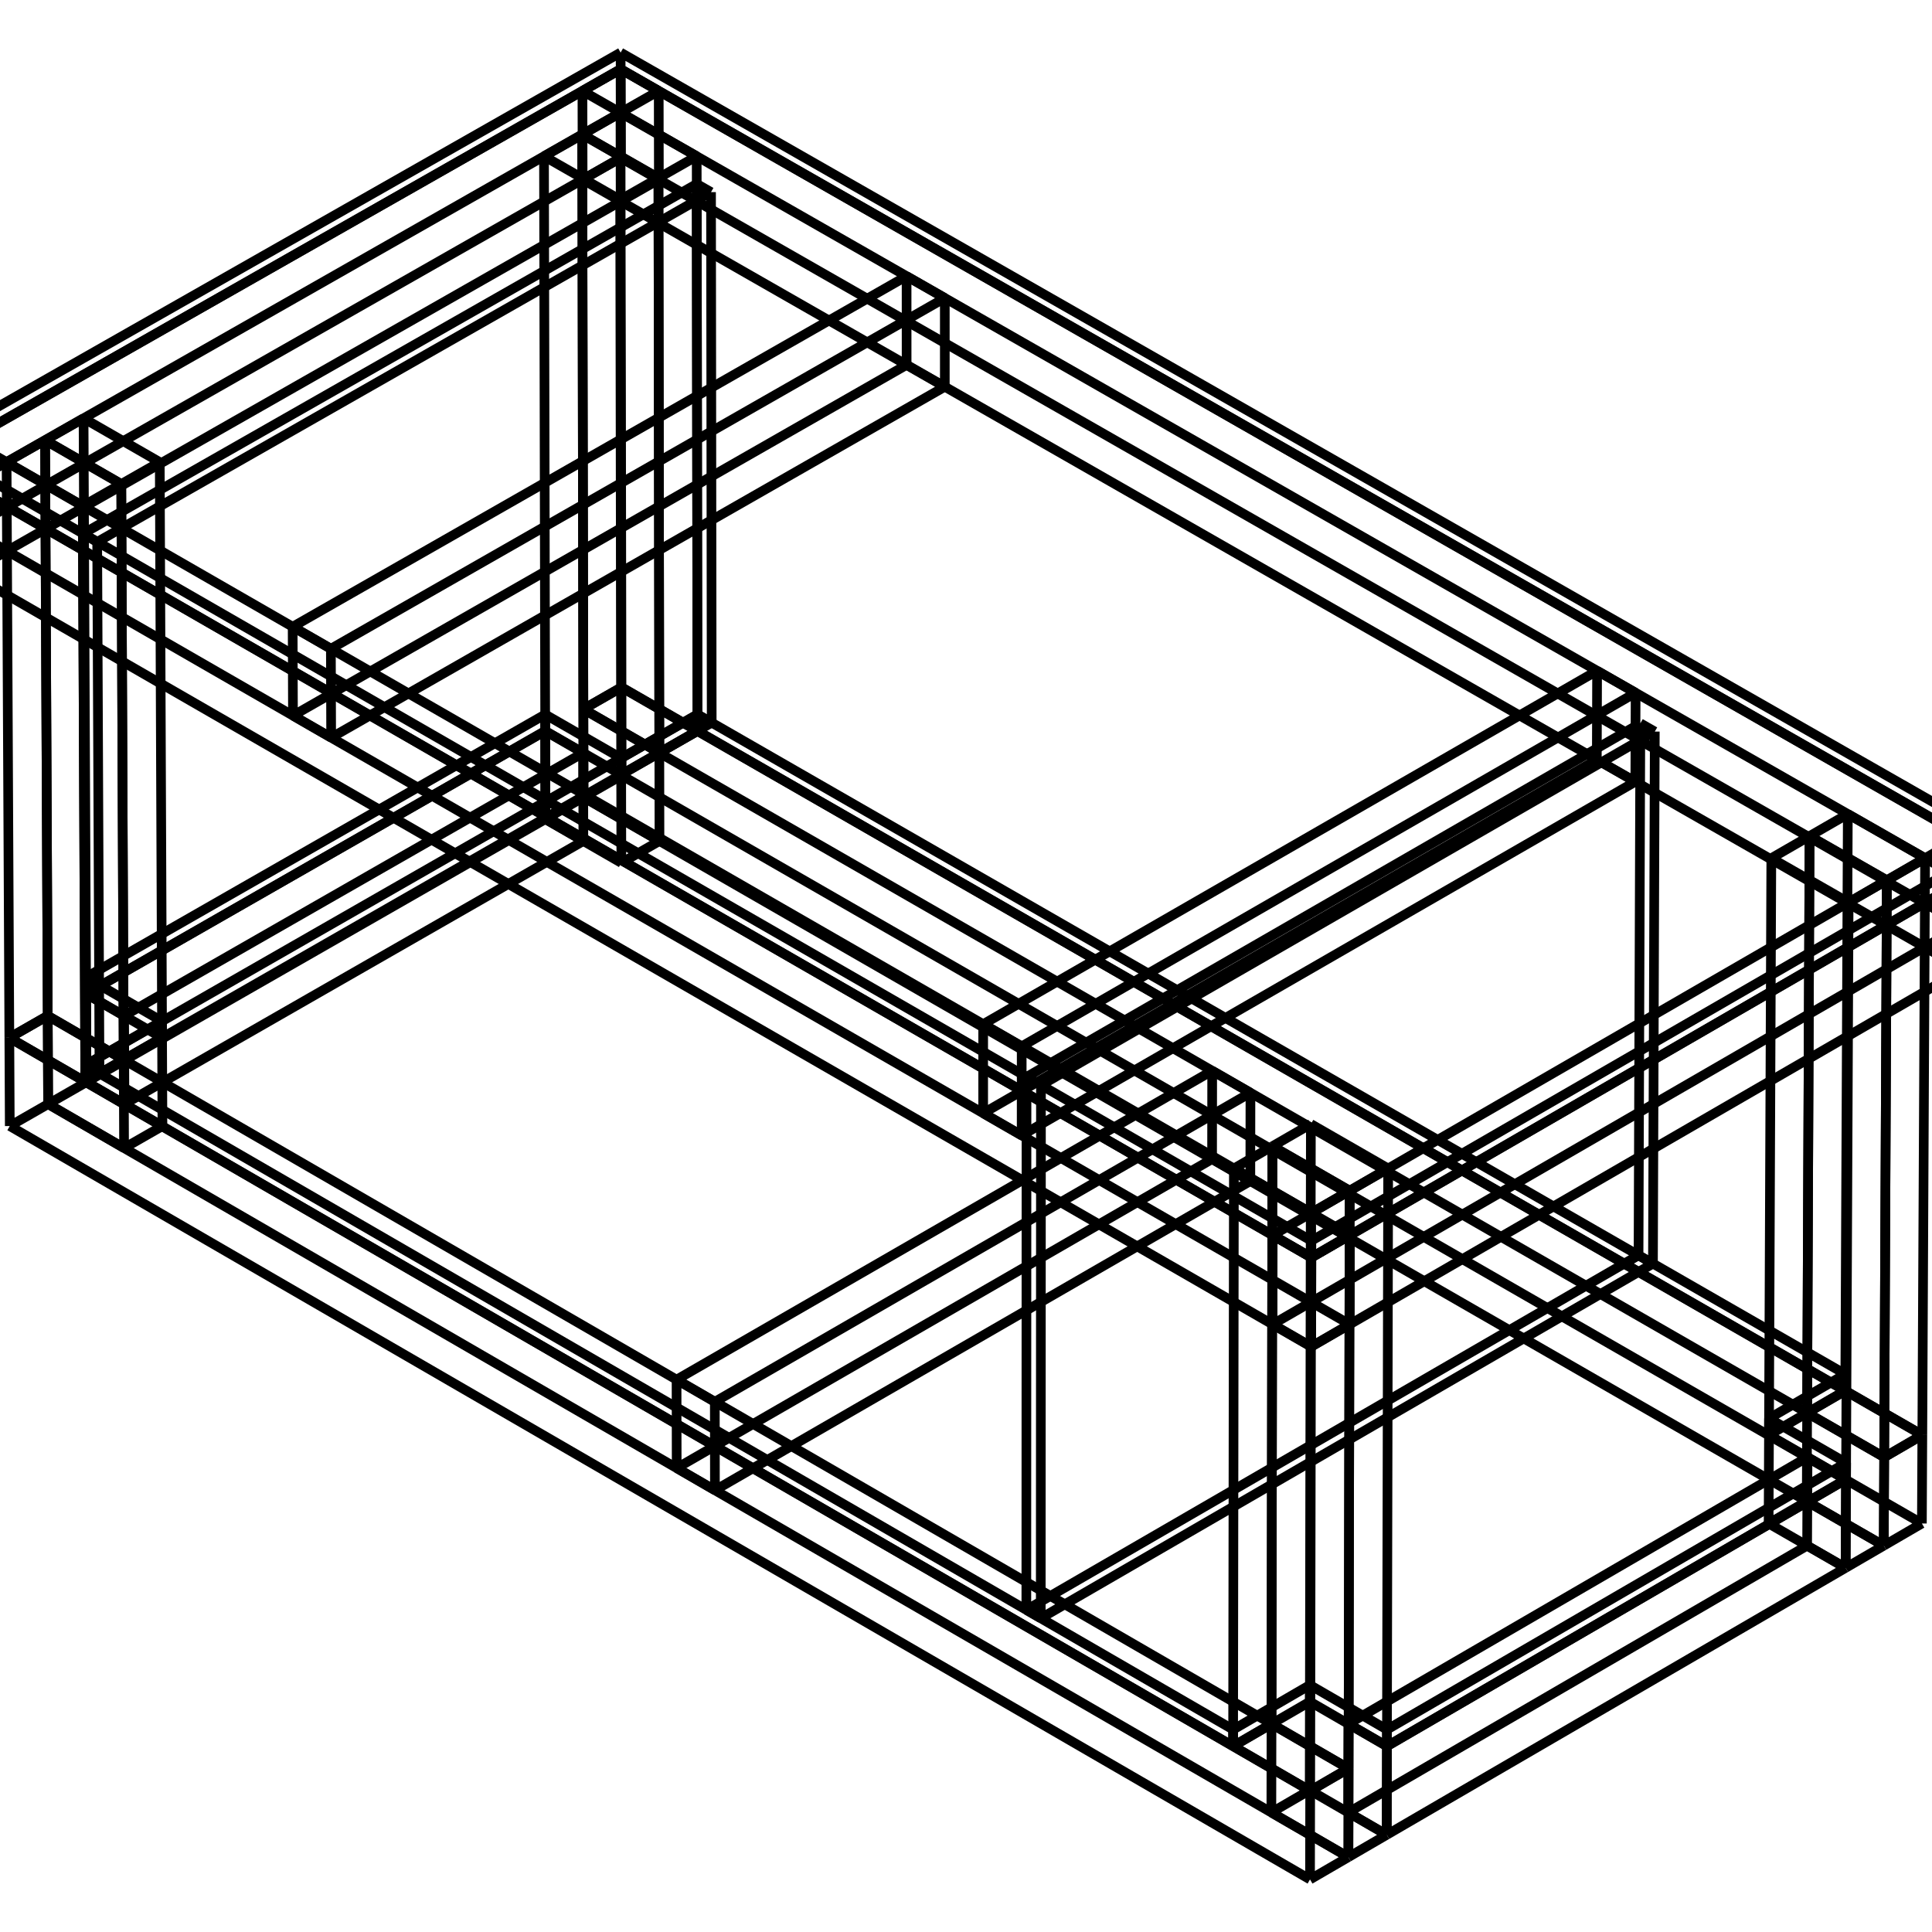
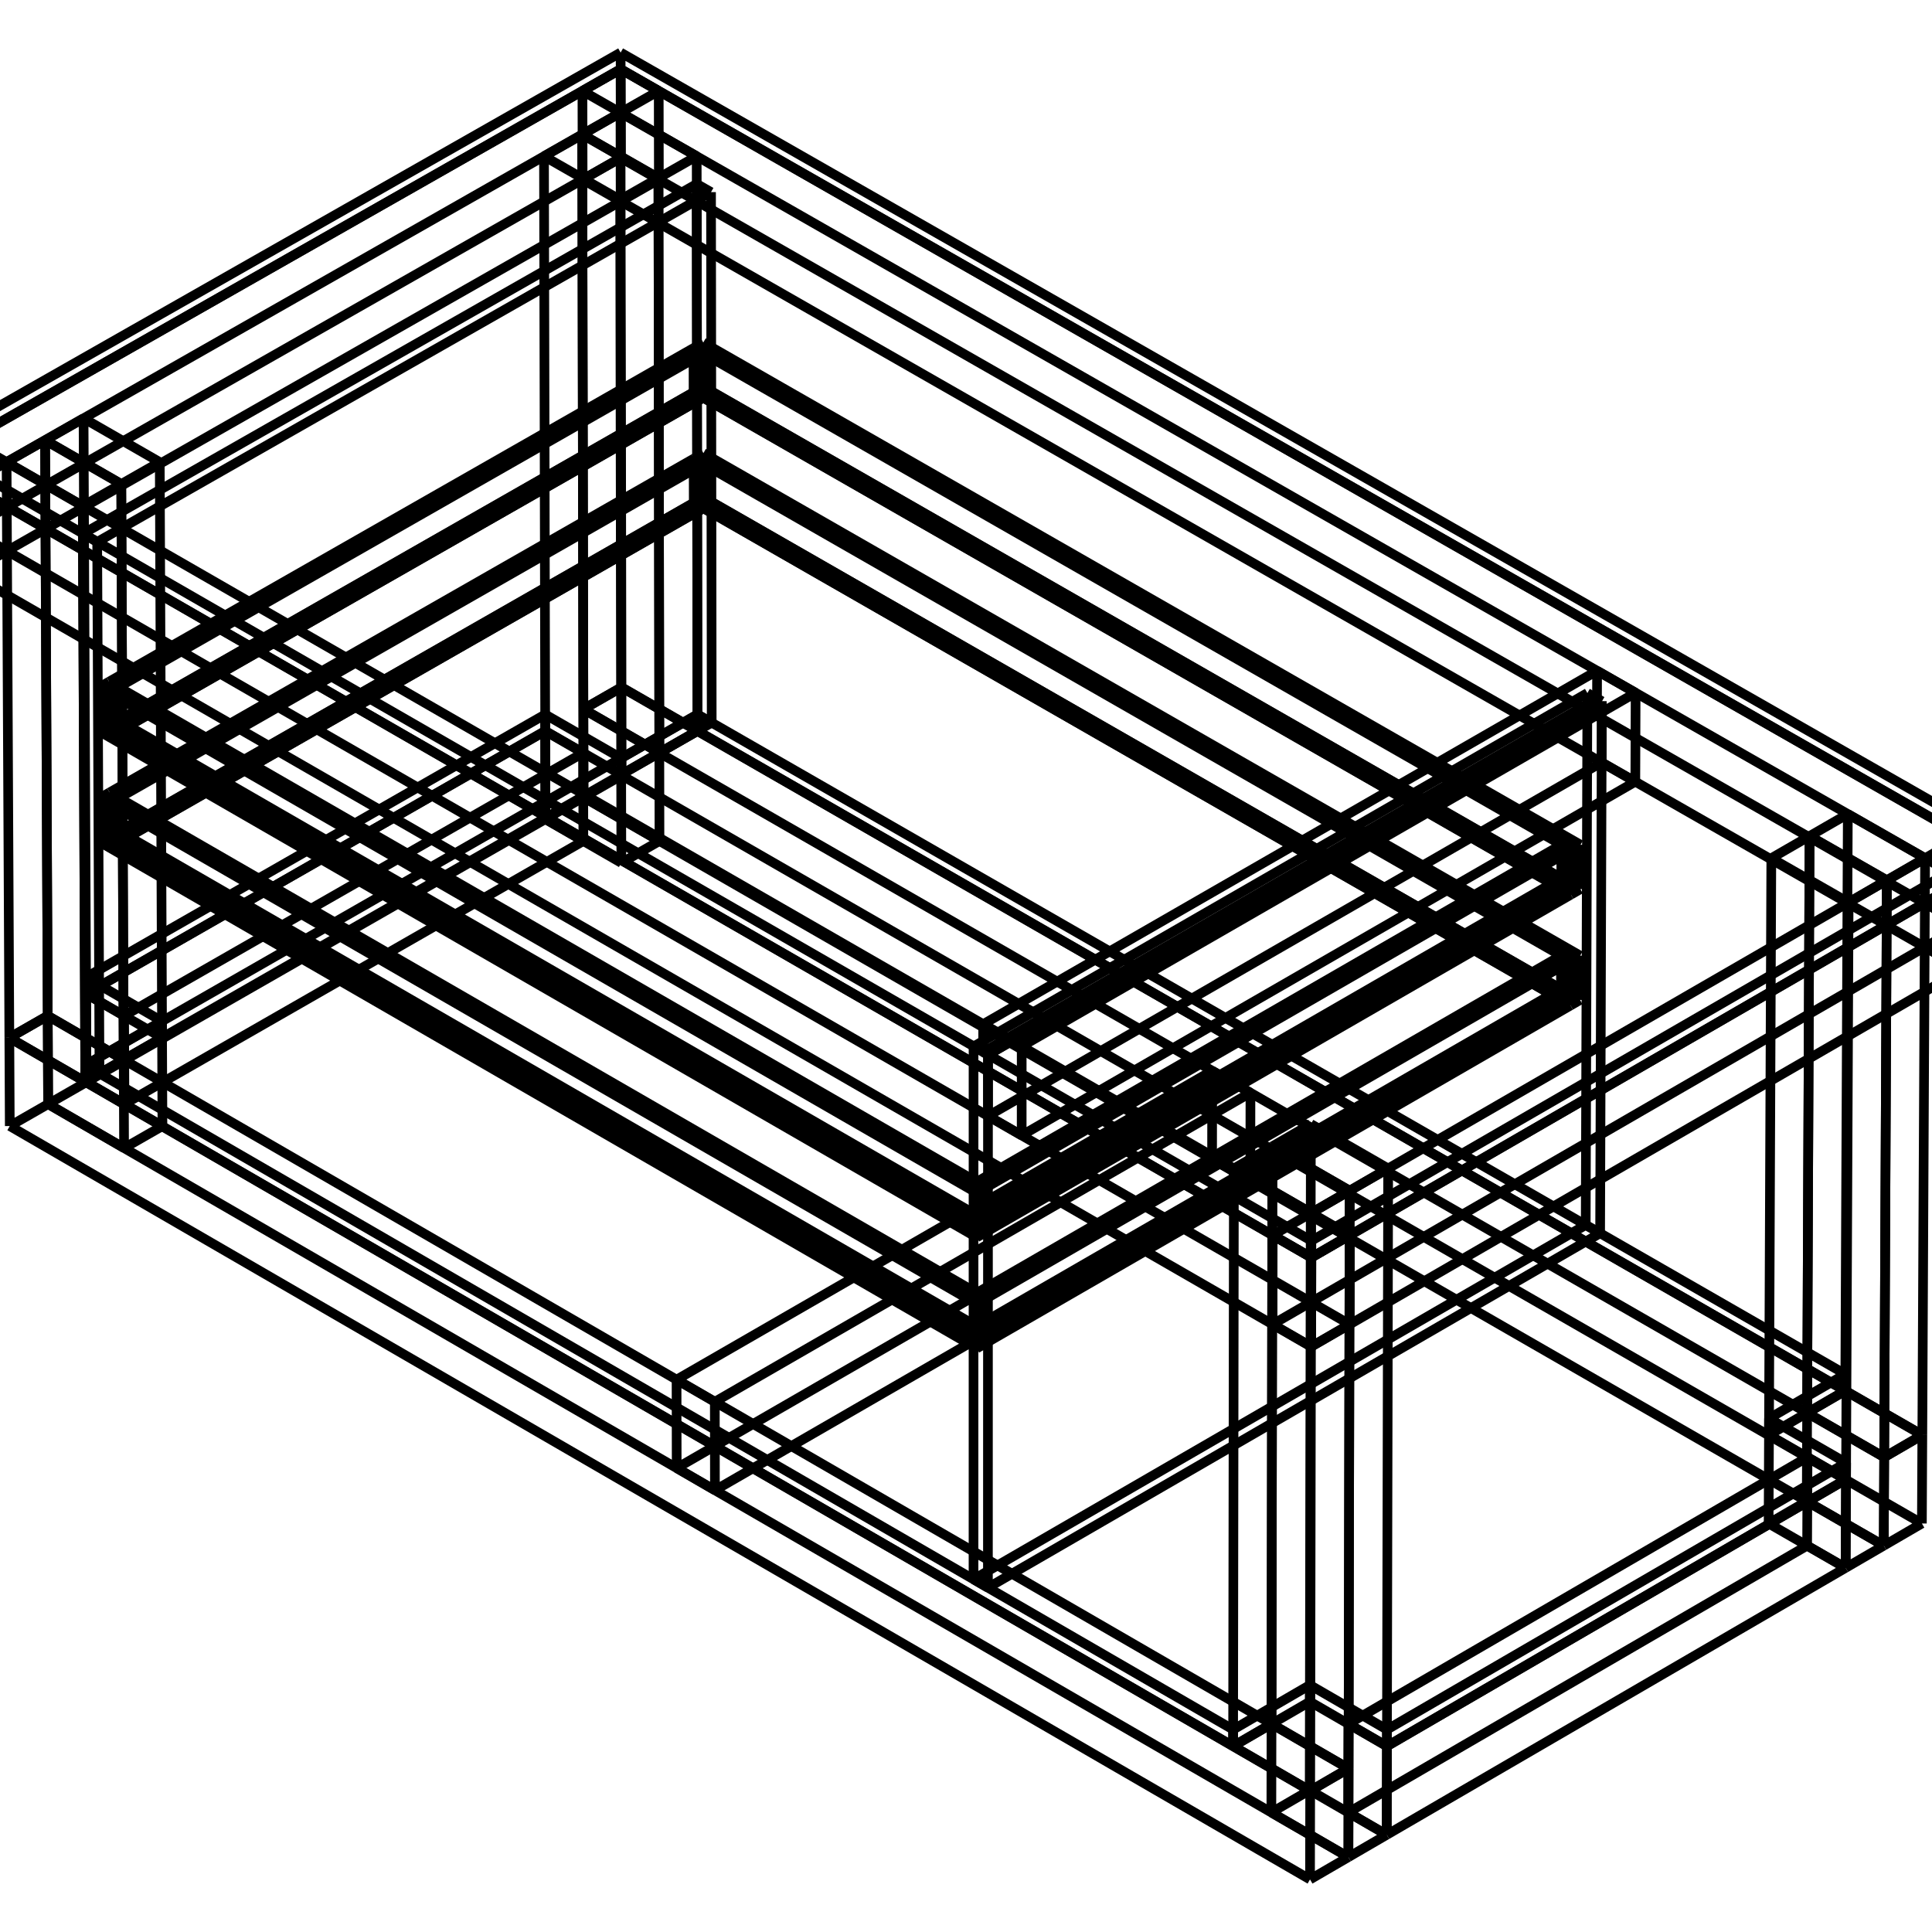
<svg xmlns="http://www.w3.org/2000/svg" viewBox="0 0 800 800">
  <path d="M225.76,302.689 L35.654,411.526 M35.623,404.671 L35.654,411.526 M225.745,295.843 L35.623,404.671 M225.76,302.689 L225.745,295.843 M542.389,704.612 L510.606,723.069 M574.301,723.069 L542.389,704.612 M574.301,723.069 L764.407,612.573 M732.496,594.215 L764.407,612.573 M764.081,575.873 L732.496,594.215 M764.081,575.873 L288.807,302.689 M257.22,320.788 L288.807,302.689 M225.76,302.689 L257.22,320.788 M67.114,429.722 L35.654,411.526 M35.331,447.934 L67.114,429.722 M35.331,447.934 L510.606,723.069 M67.114,429.722 L67.086,422.865 M35.623,404.671 L67.086,422.865 M288.797,295.843 L257.209,313.941 M257.209,313.941 L225.745,295.843 M67.086,422.865 L35.301,441.076 M35.301,441.076 L510.615,716.188 M510.615,716.188 L542.401,697.732 M542.401,697.732 L574.315,716.188 M574.315,716.188 L764.437,605.701 M764.437,605.701 L732.523,587.344 M732.523,587.344 L764.112,569.004 M764.112,569.004 L288.797,295.843 M257.22,320.788 L257.209,313.941 M542.389,704.612 L542.401,697.732 M510.606,723.069 L510.615,716.188 M35.331,447.934 L35.301,441.076 M288.807,302.689 L288.797,295.843 M764.112,569.004 L764.081,575.873 M732.496,594.215 L732.523,587.344 M764.407,612.573 L764.437,605.701 M574.301,723.069 L574.315,716.188" stroke="black" stroke-width="4" fill="red" />
  <path d="M241.556,293.645 L257.346,284.605 M241.556,293.645 L241.102,55.679 M256.937,46.666 L241.102,55.679 M256.937,46.666 L257.346,284.605 M288.807,302.689 L273.017,311.736 M288.807,302.689 L257.346,284.605 M273.017,311.736 L241.556,293.645 M241.102,55.679 L272.653,73.717 M273.017,311.736 L272.653,73.717 M272.653,73.717 L288.488,64.696 M288.488,64.696 L256.937,46.666 M288.488,64.696 L288.807,302.689" stroke="black" stroke-width="4" fill="red" />
  <path d="M241.626,330.134 L225.836,339.181 M241.102,55.679 L241.626,330.134 M241.102,55.679 L225.26,64.696 M225.836,339.181 L225.26,64.696 M225.836,339.181 L257.283,357.289 M225.26,64.696 L256.811,82.742 M257.283,357.289 L256.811,82.742 M257.283,357.289 L273.073,348.233 M256.811,82.742 L272.653,73.717 M273.073,348.233 L272.653,73.717 M273.073,348.233 L241.626,330.134 M272.653,73.717 L241.102,55.679" stroke="black" stroke-width="4" fill="red" />
  <path d="M542.325,741.283 L542.806,465.444 M542.806,465.444 L526.872,474.644 M526.444,750.514 L526.872,474.644 M542.325,741.283 L526.444,750.514 M526.444,750.514 L558.341,768.987 M526.872,474.644 L558.877,493.055 M558.341,768.987 L558.877,493.055 M558.341,768.987 L574.222,759.749 M558.877,493.055 L574.811,483.847 M574.222,759.749 L574.811,483.847 M574.222,759.749 L542.325,741.283 M574.811,483.847 L542.806,465.444" stroke="black" stroke-width="4" fill="red" />
  <path d="M510.606,723.069 L526.501,713.838 M510.606,723.069 L510.93,483.847 M526.872,474.644 L510.93,483.847 M526.501,713.838 L526.872,474.644 M542.517,741.542 L558.412,732.303 M558.412,732.303 L526.501,713.838 M542.517,741.542 L510.606,723.069 M542.517,741.542 L542.935,502.268 M510.93,483.847 L542.935,502.268 M558.877,493.055 L526.872,474.644 M558.412,732.303 L558.877,493.055 M542.935,502.268 L558.877,493.055" stroke="black" stroke-width="4" fill="red" />
  <path d="M765.141,337.079 L764.081,575.873 M748.292,585.042 L764.081,575.873 M748.292,585.042 L749.306,346.221 M765.141,337.079 L749.306,346.221 M795.992,594.215 L764.081,575.873 M797.145,355.368 L765.141,337.079 M795.992,594.215 L797.145,355.368 M780.203,603.392 L795.992,594.215 M780.203,603.392 L748.292,585.042 M780.203,603.392 L781.31,364.518 M749.306,346.221 L781.31,364.518 M781.31,364.518 L797.145,355.368" stroke="black" stroke-width="4" fill="red" />
  <path d="M749.306,346.221 L748.137,621.661 M749.306,346.221 L733.464,355.368 M732.347,630.838 L733.464,355.368 M748.137,621.661 L732.347,630.838 M732.347,630.838 L764.244,649.204 M733.464,355.368 L765.468,373.673 M764.244,649.204 L765.468,373.673 M764.244,649.204 L780.033,640.019 M765.468,373.673 L781.31,364.518 M780.033,640.019 L781.31,364.518 M780.033,640.019 L748.137,621.661 M781.31,364.518 L749.306,346.221" stroke="black" stroke-width="4" fill="red" />
  <path d="M35.815,448.068 L19.934,457.168 M34.603,173.213 L35.815,448.068 M34.603,173.213 L18.669,182.282 M19.934,457.168 L18.669,182.282 M19.934,457.168 L51.38,475.38 M18.669,182.282 L50.219,200.433 M51.38,475.38 L50.219,200.433 M51.38,475.38 L67.261,466.272 M50.219,200.433 L66.153,191.356 M67.261,466.272 L66.153,191.356 M67.261,466.272 L35.815,448.068 M66.153,191.356 L34.603,173.213" stroke="black" stroke-width="4" fill="red" />
  <path d="M3.871,429.722 L19.766,420.622 M3.871,429.722 L2.727,191.356 M18.669,182.282 L2.727,191.356 M18.669,182.282 L19.766,420.622 M51.226,438.826 L35.331,447.934 M51.226,438.826 L19.766,420.622 M35.331,447.934 L3.871,429.722 M2.727,191.356 L34.278,209.514 M35.331,447.934 L34.278,209.514 M50.219,200.433 L51.226,438.826 M50.219,200.433 L18.669,182.282 M34.278,209.514 L50.219,200.433" stroke="black" stroke-width="4" fill="red" />
  <path d="M257.063,65.339 L-28.795,228.117 M272.821,74.348 L-13.037,237.199 M257.063,65.339 L272.821,74.348 M-28.795,228.117 L-13.037,237.199 M272.765,37.657 L-13.221,200.433 M272.821,74.348 L272.765,37.657 M-13.037,237.199 L-13.221,200.433 M257,28.652 L-28.985,191.356 M272.765,37.657 L257,28.652 M-13.221,200.433 L-28.985,191.356 M257,28.652 L257.063,65.339 M-28.985,191.356 L-28.795,228.117" stroke="black" stroke-width="4" fill="red" />
  <path d="M812.788,383.053 L526.929,548.39 M828.793,392.204 L542.935,557.615 M812.788,383.053 L828.793,392.204 M526.929,548.39 L542.935,557.615 M828.985,355.368 L543,520.704 M828.793,392.204 L828.985,355.368 M542.935,557.615 L543,520.704 M812.973,346.221 L526.986,511.484 M828.985,355.368 L812.973,346.221 M543,520.704 L526.986,511.484 M812.973,346.221 L812.788,383.053 M526.986,511.484 L526.929,548.39" stroke="black" stroke-width="4" fill="red" />
  <path d="M828.793,392.204 L257.063,65.339 M257.063,65.339 L241.242,74.348 M812.973,401.358 L241.242,74.348 M828.793,392.204 L812.973,401.358 M812.973,401.358 L813.157,364.518 M241.242,74.348 L241.172,37.657 M813.157,364.518 L241.172,37.657 M241.172,37.657 L257,28.652 M828.985,355.368 L257,28.652 M813.157,364.518 L828.985,355.368 M828.985,355.368 L828.793,392.204 M257,28.652 L257.063,65.339" stroke="black" stroke-width="4" fill="red" />
  <path d="M-12.854,219.04 L558.877,548.39 M-12.854,219.04 L-28.795,228.117 M542.935,557.615 L-28.795,228.117 M558.877,548.39 L542.935,557.615 M543,520.704 L-28.985,191.356 M542.935,557.615 L543,520.704 M-28.795,228.117 L-28.985,191.356 M-28.985,191.356 L-13.037,182.282 M558.948,511.484 L-13.037,182.282 M543,520.704 L558.948,511.484 M558.948,511.484 L558.877,548.39 M-13.037,182.282 L-12.854,219.04" stroke="black" stroke-width="4" fill="red" />
  <path d="M748.448,603.392 L558.341,713.838 M748.292,640.019 L558.27,750.514 M748.448,603.392 L748.292,640.019 M558.341,713.838 L558.27,750.514 M764.244,649.204 L574.222,759.749 M748.292,640.019 L764.244,649.204 M558.27,750.514 L574.222,759.749 M764.407,612.573 L574.301,723.069 M764.244,649.204 L764.407,612.573 M574.222,759.749 L574.301,723.069 M764.407,612.573 L748.448,603.392 M574.301,723.069 L558.341,713.838" stroke="black" stroke-width="4" fill="red" />
  <path d="M225.76,302.689 L35.654,411.526 M225.836,339.181 L35.815,448.068 M225.76,302.689 L225.836,339.181 M35.654,411.526 L35.815,448.068 M241.556,348.233 L51.534,457.168 M225.836,339.181 L241.556,348.233 M35.815,448.068 L51.534,457.168 M241.486,311.736 L51.38,420.622 M241.556,348.233 L241.486,311.736 M51.534,457.168 L51.38,420.622 M241.486,311.736 L225.76,302.689 M51.38,420.622 L35.654,411.526" stroke="black" stroke-width="4" fill="red" />
-   <path d="M375.399,114.361 L121.187,259.534 M375.41,151.088 L121.311,296.327 M375.399,114.361 L375.41,151.088 M121.187,259.534 L121.311,296.327 M391.228,160.135 L137.128,305.438 M375.41,151.088 L391.228,160.135 M121.311,296.327 L137.128,305.438 M391.224,123.404 L137.012,268.642 M391.228,160.135 L391.224,123.404 M137.128,305.438 L137.012,268.642 M391.224,123.404 L375.399,114.361 M137.012,268.642 L121.187,259.534" stroke="black" stroke-width="4" fill="red" />
-   <path d="M661.325,277.753 L407.112,424.096 M661.208,314.554 L407.109,460.963 M661.325,277.753 L661.208,314.554 M407.112,424.096 L407.109,460.963 M677.153,323.674 L423.054,470.148 M661.208,314.554 L677.153,323.674 M407.109,460.963 L423.054,470.148 M677.277,286.869 L423.065,433.277 M677.153,323.674 L677.277,286.869 M423.054,470.148 L423.065,433.277 M677.277,286.869 L661.325,277.753 M423.065,433.277 L407.112,424.096" stroke="black" stroke-width="4" fill="red" />
+   <path d="M661.325,277.753 L661.288,289.257 M407.111,435.621 L661.288,289.257 M407.112,424.096 L407.111,435.621 M661.325,277.753 L407.112,424.096 M677.277,286.869 L661.325,277.753 M677.153,323.674 L677.277,286.869 M663.201,315.694 L677.153,323.674 M663.282,290.397 L663.201,315.694 M663.282,290.397 L661.288,289.257 M409.105,436.768 L663.282,290.397 M409.105,436.768 L407.111,435.621 M423.065,433.277 L407.112,424.096 M423.054,470.148 L423.065,433.277 M409.102,462.111 L423.054,470.148 M409.102,462.111 L409.105,436.768 M677.277,286.869 L423.065,433.277 M677.153,323.674 L423.054,470.148 M663.201,315.694 L409.102,462.111" stroke="black" stroke-width="4" fill="red" />
  <path d="M501.943,443.38 L280.149,571.29 M501.897,479.935 L280.202,607.903 M501.943,443.38 L501.897,479.935 M280.149,571.29 L280.202,607.903 M517.733,489.05 L296.038,617.074 M501.897,479.935 L517.733,489.05 M280.202,607.903 L296.038,617.074 M517.785,452.49 L295.992,580.457 M517.733,489.05 L517.785,452.49 M296.038,617.074 L295.992,580.457 M517.785,452.49 L501.943,443.38 M295.992,580.457 L280.149,571.29" stroke="black" stroke-width="4" fill="red" />
  <path d="M795.815,630.838 L257.409,321.09 M780.033,640.019 L241.626,330.134 M795.815,630.838 L780.033,640.019 M257.409,321.09 L241.626,330.134 M780.203,603.392 L241.556,293.645 M780.033,640.019 L780.203,603.392 M241.626,330.134 L241.556,293.645 M795.992,594.215 L257.346,284.605 M780.203,603.392 L795.992,594.215 M241.556,293.645 L257.346,284.605 M795.992,594.215 L795.815,630.838 M257.346,284.605 L257.409,321.09" stroke="black" stroke-width="4" fill="red" />
  <path d="M558.341,768.987 L19.934,457.168 M542.453,778.23 L4.046,466.272 M558.341,768.987 L542.453,778.23 M19.934,457.168 L4.046,466.272 M542.517,741.542 L3.871,429.722 M542.453,778.23 L542.517,741.542 M4.046,466.272 L3.871,429.722 M558.412,732.303 L19.766,420.622 M542.517,741.542 L558.412,732.303 M3.871,429.722 L19.766,420.622 M558.412,732.303 L558.341,768.987 M19.766,420.622 L19.934,457.168" stroke="black" stroke-width="4" fill="red" />
  <path d="M257,28.652 L256.988,21.77 M-28.985,191.356 L-29.021,184.459 M257,28.652 L-28.985,191.356 M256.988,21.77 L-29.021,184.459 M543,520.704 L543.012,513.78 M-28.985,191.356 L543,520.704 M-29.021,184.459 L543.012,513.78 M828.985,355.368 L829.021,348.457 M543,520.704 L828.985,355.368 M543.012,513.78 L829.021,348.457 M828.985,355.368 L257,28.652 M829.021,348.457 L256.988,21.77" stroke="black" stroke-width="4" fill="red" />
  <path d="M294.7,299.235 L288.797,295.843 M41.203,444.492 L35.301,441.076 M294.7,299.235 L41.203,444.492 M288.797,295.843 L35.301,441.076 M40.247,224.415 L34.329,221.008 M41.203,444.492 L40.247,224.415 M35.301,441.076 L34.329,221.008 M294.422,79.552 L288.504,76.17 M40.247,224.415 L294.422,79.552 M34.329,221.008 L288.504,76.17 M294.422,79.552 L294.7,299.235 M288.504,76.17 L288.797,295.843" stroke="black" stroke-width="4" fill="red" />
-   <path d="M684.452,523.224 L678.485,519.794 M430.954,670.08 L424.986,666.626 M684.452,523.224 L430.954,670.08 M678.485,519.794 L424.986,666.626 M431.039,449.396 L425.056,445.951 M430.954,670.08 L431.039,449.396 M424.986,666.626 L425.056,445.951 M685.216,302.934 L679.232,299.514 M431.039,449.396 L685.216,302.934 M425.056,445.951 L679.232,299.514 M685.216,302.934 L684.452,523.224 M679.232,299.514 L678.485,519.794" stroke="black" stroke-width="4" fill="red" />
+   <path d="M662.577,510.652 L656.613,507.225 M409.078,657.418 L403.114,653.966 M662.577,510.652 L409.078,657.418 M656.613,507.225 L403.114,653.966 M409.105,436.768 L403.125,433.326 M409.078,657.418 L409.105,436.768 M403.114,653.966 L403.125,433.326 M663.282,290.397 L657.302,286.979 M409.105,436.768 L663.282,290.397 M403.125,433.326 L657.302,286.979 M663.282,290.397 L662.577,510.652 M657.302,286.979 L656.613,507.225" stroke="black" stroke-width="4" fill="red" />
+   <path d="M646.336,414.066 L291.281,210.45 M291.281,210.45 L291.275,205.875 M646.35,409.479 L291.275,205.875 M646.336,414.066 L646.35,409.479 M646.336,414.066 L404.445,553.751 M49.391,348.749 L404.445,553.751 M49.391,348.749 L291.281,210.45 M291.275,205.875 L49.371,344.166 M49.391,348.749 L49.371,344.166 M404.445,549.156 L646.35,409.479 M49.371,344.166 L404.445,549.156 M404.445,553.751 L404.445,549.156" stroke="black" stroke-width="4" fill="red" />
+   <path d="M646.336,414.066 L646.391,395.715 M404.445,553.751 L404.446,535.369 M646.336,414.066 L404.445,553.751 M646.391,395.715 L404.446,535.369 M408.424,556.049 L408.427,537.666 M404.445,553.751 L408.424,556.049 M404.446,535.369 L408.427,537.666 M650.316,416.348 L650.372,397.997 M408.424,556.049 L650.316,416.348 M408.427,537.666 L650.372,397.997 M650.316,416.348 L646.336,414.066 M650.372,397.997 L646.391,395.715" stroke="black" stroke-width="4" fill="red" />
+   <path d="M287.341,208.191 L287.316,189.886 M45.451,346.474 L45.372,328.138 M287.341,208.191 L45.451,346.474 M287.316,189.886 L45.372,328.138 M49.391,348.749 L49.313,330.413 M45.451,346.474 L49.391,348.749 M45.372,328.138 L49.313,330.413 M291.281,210.45 L291.257,192.145 M49.391,348.749 L291.281,210.45 M49.313,330.413 L291.257,192.145 M291.281,210.45 L287.341,208.191 M291.257,192.145 L287.316,189.886" stroke="black" stroke-width="4" fill="red" />
+   <path d="M45.451,346.474 L45.372,328.138 M41.472,348.749 L41.392,330.413 M45.451,346.474 L41.472,348.749 M45.372,328.138 L41.392,330.413 M404.445,558.347 L404.446,539.964 M41.472,348.749 L404.445,558.347 M41.392,330.413 L404.446,539.964 M408.424,556.049 L408.427,537.666 M404.445,558.347 L408.424,556.049 M404.446,539.964 L408.427,537.666 M408.424,556.049 L45.451,346.474 M408.427,537.666 L45.372,328.138" stroke="black" stroke-width="4" fill="red" />
+   <path d="M291.292,205.931 L291.269,187.628 M287.341,208.191 L287.316,189.886 M291.292,205.931 L287.341,208.191 M291.269,187.628 L287.316,189.886 M650.316,416.348 L650.372,397.997 M287.341,208.191 L650.316,416.348 M287.316,189.886 L650.372,397.997 M654.268,414.066 L654.325,395.715 M650.316,416.348 L654.268,414.066 M650.372,397.997 L654.325,395.715 M654.268,414.066 L291.292,205.931 M654.325,395.715 L291.269,187.628" stroke="black" stroke-width="4" fill="red" />
+   <path d="M646.474,368.173 L291.221,164.673 M291.221,164.673 L291.215,160.092 M646.488,363.581 L291.215,160.092 M646.474,368.173 L646.488,363.581 M646.474,368.173 L404.448,507.78 M49.196,302.893 L404.448,507.78 M49.196,302.893 L291.221,164.673 M291.215,160.092 L49.177,298.305 M49.196,302.893 L49.177,298.305 M404.448,503.18 L646.488,363.581 M49.177,298.305 L404.448,503.18 M404.448,507.78 L404.448,503.18" stroke="black" stroke-width="4" fill="red" />
+   <path d="M646.474,368.173 L646.529,349.802 M404.448,507.78 L404.449,489.377 M646.474,368.173 L404.448,507.78 M646.529,349.802 L404.449,489.377 M408.43,510.076 L408.432,491.673 M404.448,507.78 L408.43,510.076 M404.449,489.377 L408.432,491.673 M650.456,370.454 L650.512,352.082 M408.43,510.076 L650.456,370.454 M408.432,491.673 L650.512,352.082 M650.456,370.454 L646.474,368.173 M650.512,352.082 L646.529,349.802" stroke="black" stroke-width="4" fill="red" />
+   <path d="M287.279,162.414 L287.254,144.09 M45.254,300.62 L45.175,282.263 M287.279,162.414 L45.254,300.62 M287.254,144.09 L45.175,282.263 M49.196,302.893 L49.118,284.536 M45.254,300.62 L49.196,302.893 M45.175,282.263 L49.118,284.536 M291.221,164.673 L291.197,146.347 M49.196,302.893 L291.221,164.673 M49.118,284.536 L291.197,146.347 M291.221,164.673 L287.279,162.414 M291.197,146.347 L287.254,144.09" stroke="black" stroke-width="4" fill="red" />
+   <path d="M45.254,300.62 L45.175,282.263 M41.273,302.893 L41.193,284.536 M45.254,300.62 L41.273,302.893 M45.175,282.263 L41.193,284.536 M404.448,512.373 L404.449,493.969 M41.273,302.893 L404.448,512.373 M41.193,284.536 L404.449,493.969 M408.43,510.076 L408.432,491.673 M404.448,512.373 L408.43,510.076 M404.449,493.969 L408.432,491.673 M408.43,510.076 L45.254,300.62 M408.432,491.673 L45.175,282.263" stroke="black" stroke-width="4" fill="red" />
+   <path d="M291.233,160.157 L291.209,141.832 M287.279,162.414 L287.254,144.09 M291.233,160.157 L287.279,162.414 M291.209,141.832 L287.254,144.09 M650.456,370.454 L650.512,352.082 M287.279,162.414 L650.456,370.454 M287.254,144.09 L650.512,352.082 M654.41,368.173 L654.467,349.802 M650.456,370.454 L654.41,368.173 M650.512,352.082 L654.467,349.802 M654.41,368.173 L291.233,160.157 M654.467,349.802 L291.209,141.832" stroke="black" stroke-width="4" fill="red" />
</svg>
